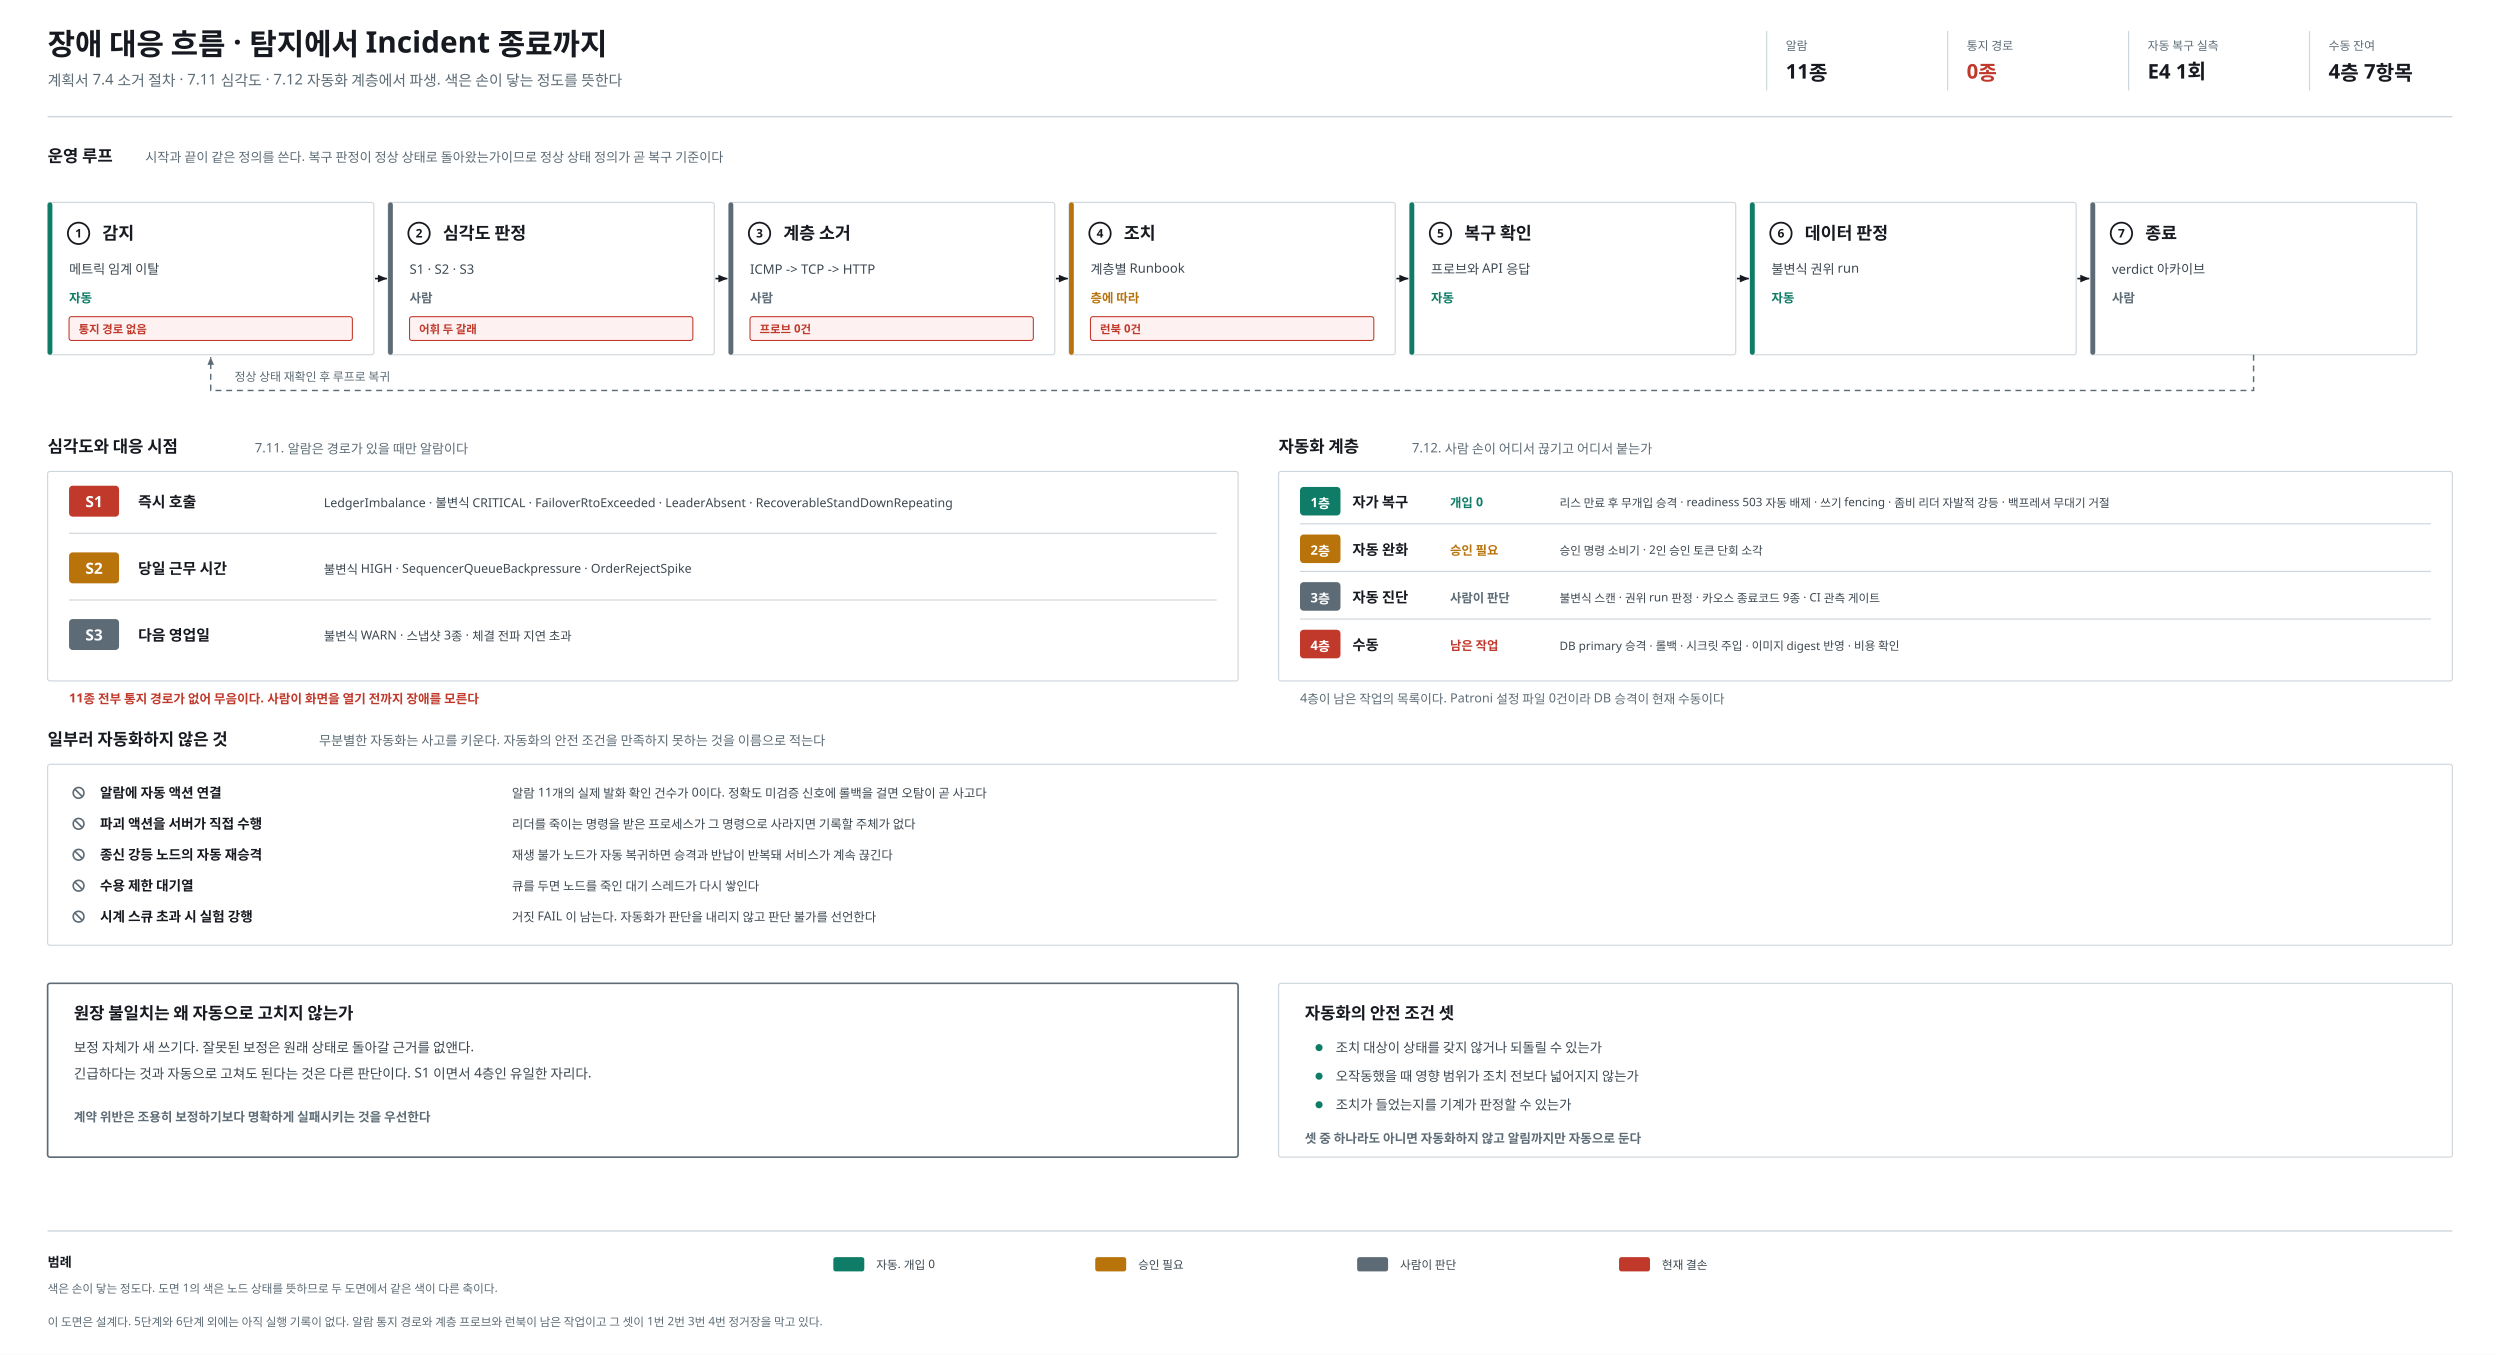
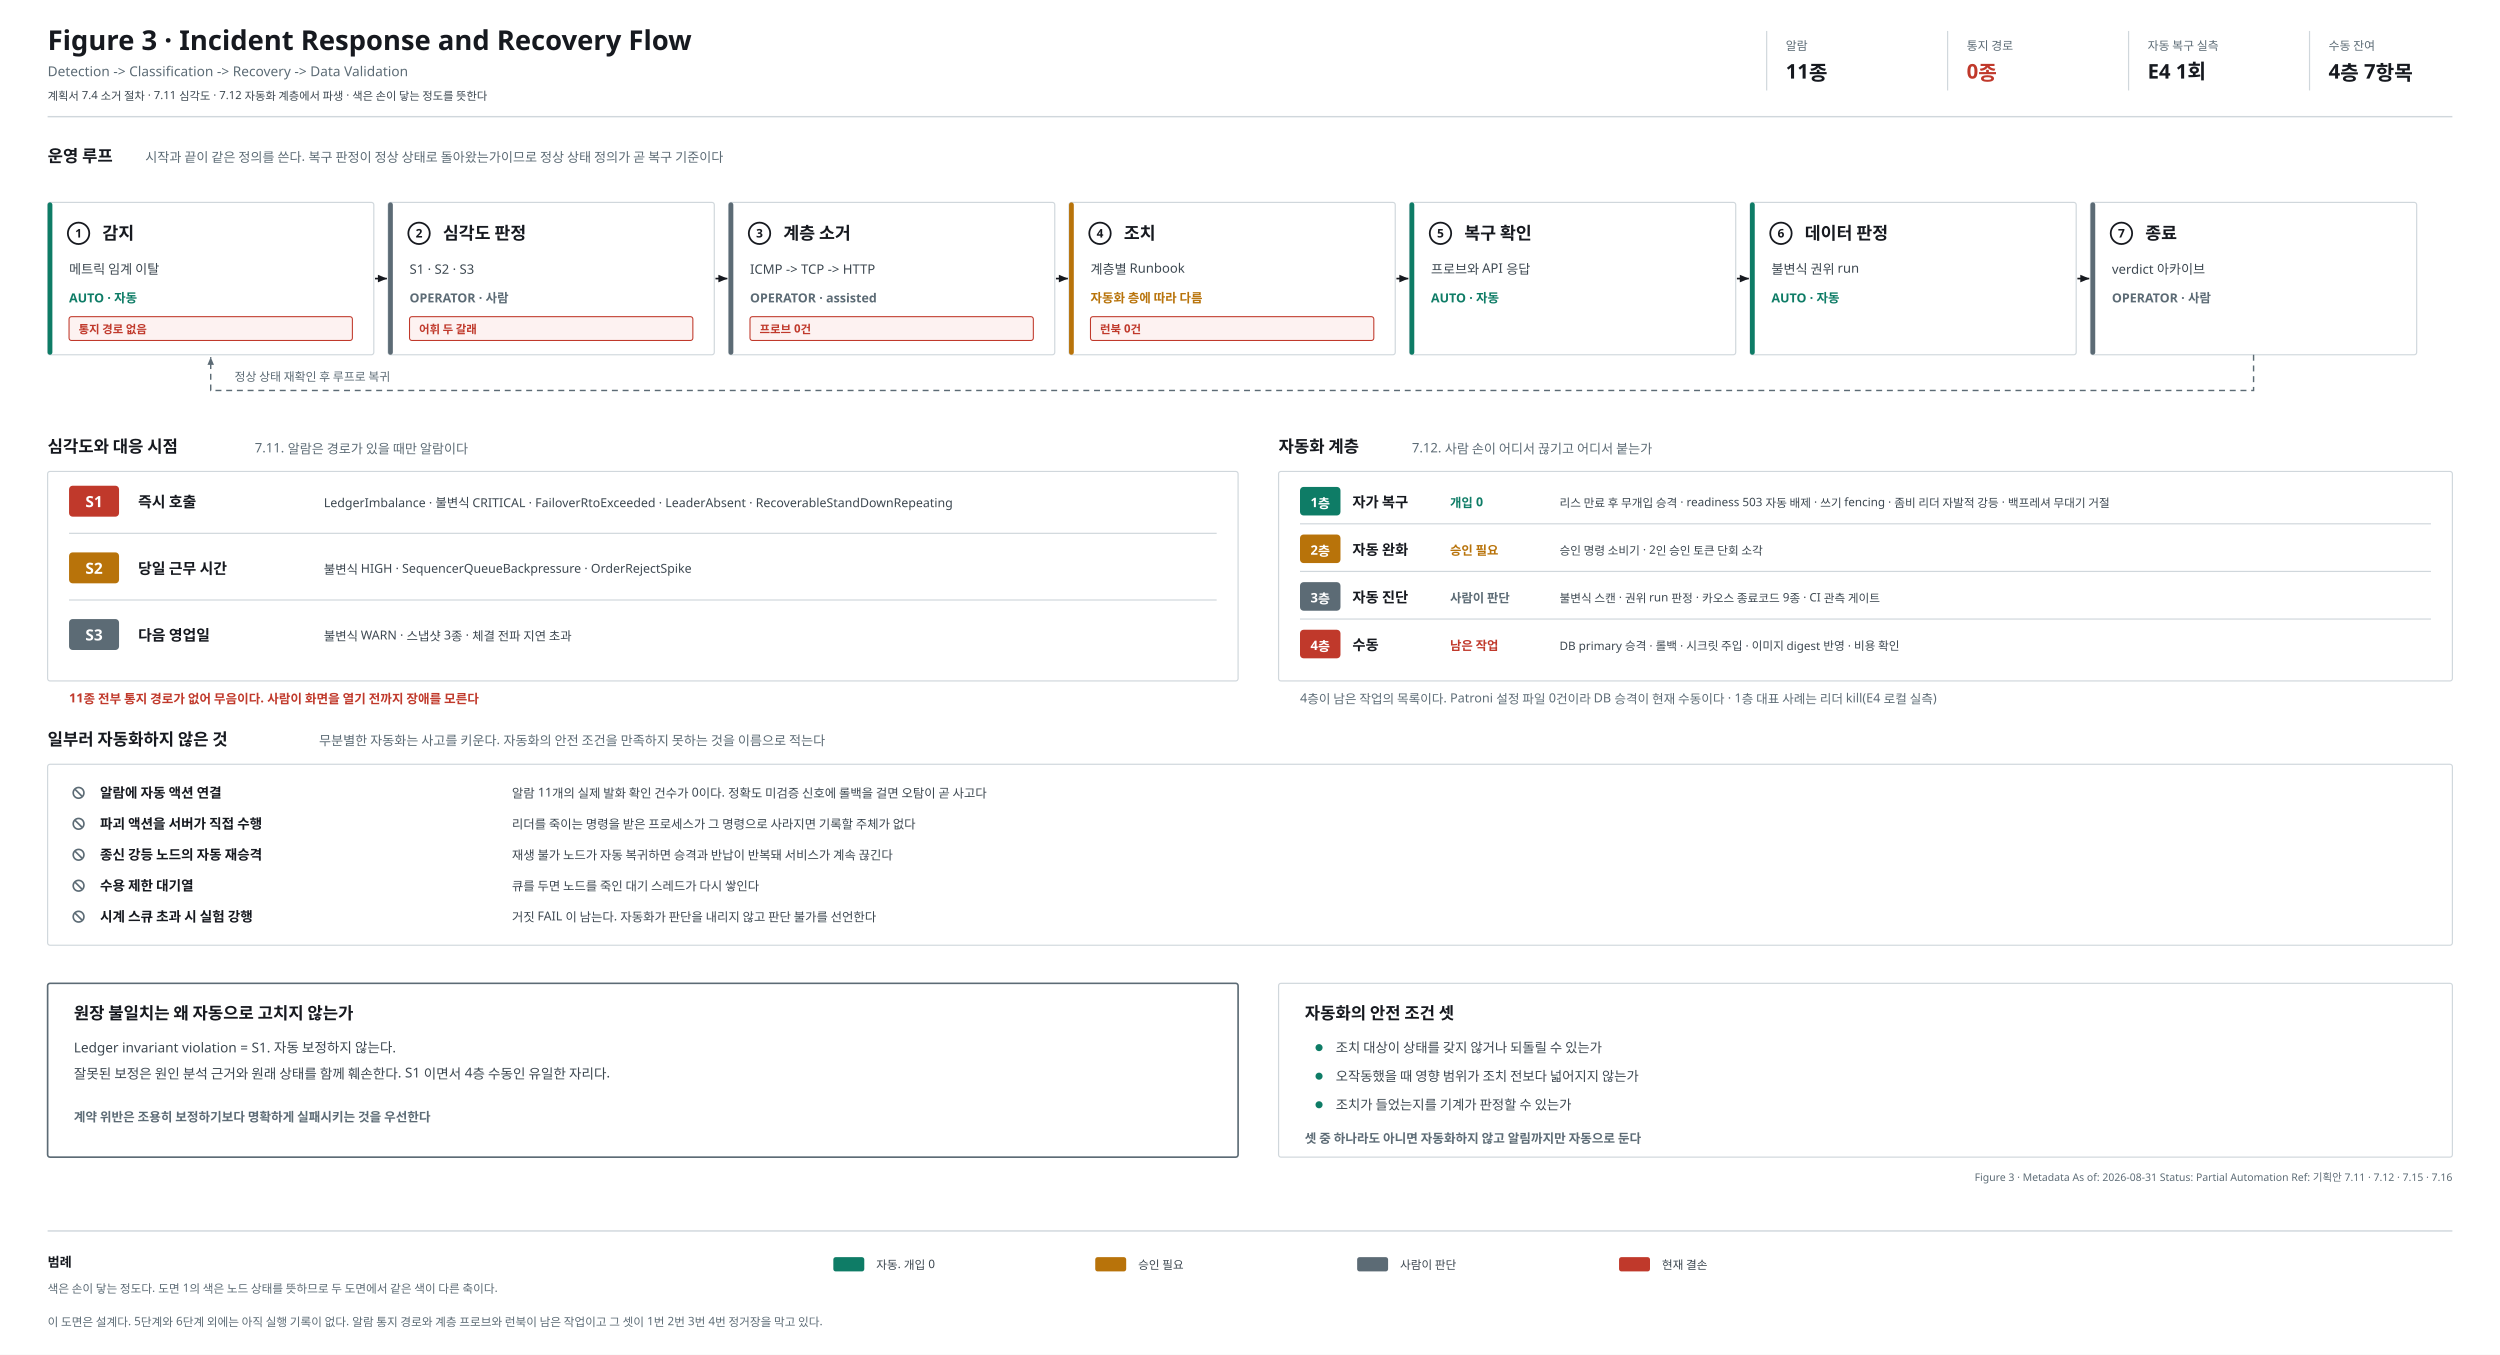
<svg xmlns="http://www.w3.org/2000/svg" width="2100" height="1138" viewBox="0 0 2100 1138">
  <rect width="2100" height="1138" fill="#FFFFFF" />
  <defs>
    <marker id="h16191F" viewBox="0 0 10 10" refX="9" refY="5" markerWidth="6" markerHeight="6" orient="auto-start-reverse">
      <path d="M0,1.2 L9,5 L0,8.8 z" fill="#16191F" />
    </marker>
    <marker id="h5C6B75" viewBox="0 0 10 10" refX="9" refY="5" markerWidth="6" markerHeight="6" orient="auto-start-reverse">
      <path d="M0,1.2 L9,5 L0,8.8 z" fill="#5C6B75" />
    </marker>
    <marker id="h0E7C66" viewBox="0 0 10 10" refX="9" refY="5" markerWidth="6" markerHeight="6" orient="auto-start-reverse">
      <path d="M0,1.2 L9,5 L0,8.8 z" fill="#0E7C66" />
    </marker>
  </defs>
  <g transform="translate(0,0)">
-     <text x="40" y="46" font-family="'Malgun Gothic','맑은 고딕',sans-serif" font-size="25" font-weight="700" fill="#16191F" text-anchor="start">장애 대응 흐름  ·  탐지에서 Incident 종료까지</text>
-     <text x="40" y="72" font-family="'Malgun Gothic','맑은 고딕',sans-serif" font-size="12.5" font-weight="400" fill="#5C6B75" text-anchor="start">계획서 7.4 소거 절차 · 7.11 심각도 · 7.12 자동화 계층에서 파생. 색은 손이 닿는 정도를 뜻한다</text>
+     <text x="40" y="42" font-family="'Malgun Gothic','맑은 고딕',sans-serif" font-size="23" font-weight="700" fill="#16191F" text-anchor="start">Figure 3  ·  Incident Response and Recovery Flow</text>
+     <text x="40" y="64" font-family="'Malgun Gothic','맑은 고딕',sans-serif" font-size="11.5" font-weight="400" fill="#5C6B75" text-anchor="start">Detection -&gt; Classification -&gt; Recovery -&gt; Data Validation</text>
+     <text x="40" y="84" font-family="'Malgun Gothic','맑은 고딕',sans-serif" font-size="9.5" font-weight="400" fill="#3C4750" text-anchor="start">계획서 7.4 소거 절차 · 7.11 심각도 · 7.12 자동화 계층에서 파생 · 색은 손이 닿는 정도를 뜻한다</text>
    <line x1="1484" y1="26" x2="1484" y2="76" stroke="#D0D7DC" stroke-width="1" />
    <text x="1500" y="42" font-family="'Malgun Gothic','맑은 고딕',sans-serif" font-size="10" font-weight="400" fill="#5C6B75" text-anchor="start">알람</text>
    <text x="1500" y="66" font-family="'Malgun Gothic','맑은 고딕',sans-serif" font-size="17" font-weight="700" fill="#16191F" text-anchor="start">11종</text>
    <line x1="1636" y1="26" x2="1636" y2="76" stroke="#D0D7DC" stroke-width="1" />
    <text x="1652" y="42" font-family="'Malgun Gothic','맑은 고딕',sans-serif" font-size="10" font-weight="400" fill="#5C6B75" text-anchor="start">통지 경로</text>
    <text x="1652" y="66" font-family="'Malgun Gothic','맑은 고딕',sans-serif" font-size="17" font-weight="700" fill="#C0392B" text-anchor="start">0종</text>
    <line x1="1788" y1="26" x2="1788" y2="76" stroke="#D0D7DC" stroke-width="1" />
    <text x="1804" y="42" font-family="'Malgun Gothic','맑은 고딕',sans-serif" font-size="10" font-weight="400" fill="#5C6B75" text-anchor="start">자동 복구 실측</text>
    <text x="1804" y="66" font-family="'Malgun Gothic','맑은 고딕',sans-serif" font-size="17" font-weight="700" fill="#16191F" text-anchor="start">E4 1회</text>
    <line x1="1940" y1="26" x2="1940" y2="76" stroke="#D0D7DC" stroke-width="1" />
    <text x="1956" y="42" font-family="'Malgun Gothic','맑은 고딕',sans-serif" font-size="10" font-weight="400" fill="#5C6B75" text-anchor="start">수동 잔여</text>
    <text x="1956" y="66" font-family="'Malgun Gothic','맑은 고딕',sans-serif" font-size="17" font-weight="700" fill="#16191F" text-anchor="start">4층 7항목</text>
    <line x1="40" y1="98" x2="2060" y2="98" stroke="#D0D7DC" stroke-width="1.2" />
    <text x="40" y="136" font-family="'Malgun Gothic','맑은 고딕',sans-serif" font-size="14" font-weight="700" fill="#16191F" text-anchor="start">운영 루프</text>
    <text x="122" y="136" font-family="'Malgun Gothic','맑은 고딕',sans-serif" font-size="11" font-weight="400" fill="#5C6B75" text-anchor="start">시작과 끝이 같은 정의를 쓴다. 복구 판정이 정상 상태로 돌아왔는가이므로 정상 상태 정의가 곧 복구 기준이다</text>
    <rect x="40" y="170" width="274" height="128" rx="2" fill="none" stroke="#D0D7DC" stroke-width="1" />
    <rect x="40" y="170" width="4" height="128" rx="2" fill="#0E7C66" />
    <circle cx="66" cy="196" r="9" fill="#FFFFFF" stroke="#16191F" stroke-width="1.5" />
    <text x="66" y="199.5" font-family="'Malgun Gothic','맑은 고딕',sans-serif" font-size="10" font-weight="700" fill="#16191F" text-anchor="middle">1</text>
    <text x="86" y="201" font-family="'Malgun Gothic','맑은 고딕',sans-serif" font-size="14.5" font-weight="700" fill="#16191F" text-anchor="start">감지</text>
    <text x="58" y="230" font-family="'Malgun Gothic','맑은 고딕',sans-serif" font-size="11" font-weight="400" fill="#3C4750" text-anchor="start">메트릭 임계 이탈</text>
-     <text x="58" y="254" font-family="'Malgun Gothic','맑은 고딕',sans-serif" font-size="10.5" font-weight="700" fill="#0E7C66" text-anchor="start">자동</text>
+     <text x="58" y="254" font-family="'Malgun Gothic','맑은 고딕',sans-serif" font-size="10.5" font-weight="700" fill="#0E7C66" text-anchor="start">AUTO · 자동</text>
    <rect x="58" y="266" width="238" height="20" rx="2" fill="#FDF2F1" stroke="#C0392B" stroke-width="0.9" />
    <text x="66" y="280" font-family="'Malgun Gothic','맑은 고딕',sans-serif" font-size="9.6" font-weight="700" fill="#C0392B" text-anchor="start">통지 경로 없음</text>
    <polyline points="315,234 325,234" fill="none" stroke="#16191F" stroke-width="1.4" marker-end="url(#h16191F)" />
    <rect x="326" y="170" width="274" height="128" rx="2" fill="none" stroke="#D0D7DC" stroke-width="1" />
    <rect x="326" y="170" width="4" height="128" rx="2" fill="#5C6B75" />
    <circle cx="352" cy="196" r="9" fill="#FFFFFF" stroke="#16191F" stroke-width="1.5" />
    <text x="352" y="199.5" font-family="'Malgun Gothic','맑은 고딕',sans-serif" font-size="10" font-weight="700" fill="#16191F" text-anchor="middle">2</text>
    <text x="372" y="201" font-family="'Malgun Gothic','맑은 고딕',sans-serif" font-size="14.5" font-weight="700" fill="#16191F" text-anchor="start">심각도 판정</text>
    <text x="344" y="230" font-family="'Malgun Gothic','맑은 고딕',sans-serif" font-size="11" font-weight="400" fill="#3C4750" text-anchor="start">S1 · S2 · S3</text>
-     <text x="344" y="254" font-family="'Malgun Gothic','맑은 고딕',sans-serif" font-size="10.5" font-weight="700" fill="#5C6B75" text-anchor="start">사람</text>
+     <text x="344" y="254" font-family="'Malgun Gothic','맑은 고딕',sans-serif" font-size="10.5" font-weight="700" fill="#5C6B75" text-anchor="start">OPERATOR · 사람</text>
    <rect x="344" y="266" width="238" height="20" rx="2" fill="#FDF2F1" stroke="#C0392B" stroke-width="0.9" />
    <text x="352" y="280" font-family="'Malgun Gothic','맑은 고딕',sans-serif" font-size="9.6" font-weight="700" fill="#C0392B" text-anchor="start">어휘 두 갈래</text>
    <polyline points="601,234 611,234" fill="none" stroke="#16191F" stroke-width="1.4" marker-end="url(#h16191F)" />
    <rect x="612" y="170" width="274" height="128" rx="2" fill="none" stroke="#D0D7DC" stroke-width="1" />
    <rect x="612" y="170" width="4" height="128" rx="2" fill="#5C6B75" />
    <circle cx="638" cy="196" r="9" fill="#FFFFFF" stroke="#16191F" stroke-width="1.5" />
    <text x="638" y="199.5" font-family="'Malgun Gothic','맑은 고딕',sans-serif" font-size="10" font-weight="700" fill="#16191F" text-anchor="middle">3</text>
    <text x="658" y="201" font-family="'Malgun Gothic','맑은 고딕',sans-serif" font-size="14.5" font-weight="700" fill="#16191F" text-anchor="start">계층 소거</text>
    <text x="630" y="230" font-family="'Malgun Gothic','맑은 고딕',sans-serif" font-size="11" font-weight="400" fill="#3C4750" text-anchor="start">ICMP -&gt; TCP -&gt; HTTP</text>
-     <text x="630" y="254" font-family="'Malgun Gothic','맑은 고딕',sans-serif" font-size="10.5" font-weight="700" fill="#5C6B75" text-anchor="start">사람</text>
+     <text x="630" y="254" font-family="'Malgun Gothic','맑은 고딕',sans-serif" font-size="10.5" font-weight="700" fill="#5C6B75" text-anchor="start">OPERATOR · assisted</text>
    <rect x="630" y="266" width="238" height="20" rx="2" fill="#FDF2F1" stroke="#C0392B" stroke-width="0.9" />
    <text x="638" y="280" font-family="'Malgun Gothic','맑은 고딕',sans-serif" font-size="9.6" font-weight="700" fill="#C0392B" text-anchor="start">프로브 0건</text>
    <polyline points="887,234 897,234" fill="none" stroke="#16191F" stroke-width="1.4" marker-end="url(#h16191F)" />
    <rect x="898" y="170" width="274" height="128" rx="2" fill="none" stroke="#D0D7DC" stroke-width="1" />
    <rect x="898" y="170" width="4" height="128" rx="2" fill="#B8730A" />
    <circle cx="924" cy="196" r="9" fill="#FFFFFF" stroke="#16191F" stroke-width="1.5" />
    <text x="924" y="199.5" font-family="'Malgun Gothic','맑은 고딕',sans-serif" font-size="10" font-weight="700" fill="#16191F" text-anchor="middle">4</text>
    <text x="944" y="201" font-family="'Malgun Gothic','맑은 고딕',sans-serif" font-size="14.5" font-weight="700" fill="#16191F" text-anchor="start">조치</text>
    <text x="916" y="230" font-family="'Malgun Gothic','맑은 고딕',sans-serif" font-size="11" font-weight="400" fill="#3C4750" text-anchor="start">계층별 Runbook</text>
-     <text x="916" y="254" font-family="'Malgun Gothic','맑은 고딕',sans-serif" font-size="10.5" font-weight="700" fill="#B8730A" text-anchor="start">층에 따라</text>
+     <text x="916" y="254" font-family="'Malgun Gothic','맑은 고딕',sans-serif" font-size="10.5" font-weight="700" fill="#B8730A" text-anchor="start">자동화 층에 따라 다름</text>
    <rect x="916" y="266" width="238" height="20" rx="2" fill="#FDF2F1" stroke="#C0392B" stroke-width="0.9" />
    <text x="924" y="280" font-family="'Malgun Gothic','맑은 고딕',sans-serif" font-size="9.6" font-weight="700" fill="#C0392B" text-anchor="start">런북 0건</text>
    <polyline points="1173,234 1183,234" fill="none" stroke="#16191F" stroke-width="1.4" marker-end="url(#h16191F)" />
    <rect x="1184" y="170" width="274" height="128" rx="2" fill="none" stroke="#D0D7DC" stroke-width="1" />
    <rect x="1184" y="170" width="4" height="128" rx="2" fill="#0E7C66" />
    <circle cx="1210" cy="196" r="9" fill="#FFFFFF" stroke="#16191F" stroke-width="1.5" />
    <text x="1210" y="199.5" font-family="'Malgun Gothic','맑은 고딕',sans-serif" font-size="10" font-weight="700" fill="#16191F" text-anchor="middle">5</text>
    <text x="1230" y="201" font-family="'Malgun Gothic','맑은 고딕',sans-serif" font-size="14.5" font-weight="700" fill="#16191F" text-anchor="start">복구 확인</text>
    <text x="1202" y="230" font-family="'Malgun Gothic','맑은 고딕',sans-serif" font-size="11" font-weight="400" fill="#3C4750" text-anchor="start">프로브와 API 응답</text>
-     <text x="1202" y="254" font-family="'Malgun Gothic','맑은 고딕',sans-serif" font-size="10.5" font-weight="700" fill="#0E7C66" text-anchor="start">자동</text>
+     <text x="1202" y="254" font-family="'Malgun Gothic','맑은 고딕',sans-serif" font-size="10.5" font-weight="700" fill="#0E7C66" text-anchor="start">AUTO · 자동</text>
    <polyline points="1459,234 1469,234" fill="none" stroke="#16191F" stroke-width="1.4" marker-end="url(#h16191F)" />
    <rect x="1470" y="170" width="274" height="128" rx="2" fill="none" stroke="#D0D7DC" stroke-width="1" />
    <rect x="1470" y="170" width="4" height="128" rx="2" fill="#0E7C66" />
    <circle cx="1496" cy="196" r="9" fill="#FFFFFF" stroke="#16191F" stroke-width="1.5" />
    <text x="1496" y="199.5" font-family="'Malgun Gothic','맑은 고딕',sans-serif" font-size="10" font-weight="700" fill="#16191F" text-anchor="middle">6</text>
    <text x="1516" y="201" font-family="'Malgun Gothic','맑은 고딕',sans-serif" font-size="14.5" font-weight="700" fill="#16191F" text-anchor="start">데이터 판정</text>
    <text x="1488" y="230" font-family="'Malgun Gothic','맑은 고딕',sans-serif" font-size="11" font-weight="400" fill="#3C4750" text-anchor="start">불변식 권위 run</text>
-     <text x="1488" y="254" font-family="'Malgun Gothic','맑은 고딕',sans-serif" font-size="10.5" font-weight="700" fill="#0E7C66" text-anchor="start">자동</text>
+     <text x="1488" y="254" font-family="'Malgun Gothic','맑은 고딕',sans-serif" font-size="10.5" font-weight="700" fill="#0E7C66" text-anchor="start">AUTO · 자동</text>
    <polyline points="1745,234 1755,234" fill="none" stroke="#16191F" stroke-width="1.4" marker-end="url(#h16191F)" />
    <rect x="1756" y="170" width="274" height="128" rx="2" fill="none" stroke="#D0D7DC" stroke-width="1" />
    <rect x="1756" y="170" width="4" height="128" rx="2" fill="#5C6B75" />
    <circle cx="1782" cy="196" r="9" fill="#FFFFFF" stroke="#16191F" stroke-width="1.5" />
    <text x="1782" y="199.5" font-family="'Malgun Gothic','맑은 고딕',sans-serif" font-size="10" font-weight="700" fill="#16191F" text-anchor="middle">7</text>
    <text x="1802" y="201" font-family="'Malgun Gothic','맑은 고딕',sans-serif" font-size="14.5" font-weight="700" fill="#16191F" text-anchor="start">종료</text>
    <text x="1774" y="230" font-family="'Malgun Gothic','맑은 고딕',sans-serif" font-size="11" font-weight="400" fill="#3C4750" text-anchor="start">verdict 아카이브</text>
-     <text x="1774" y="254" font-family="'Malgun Gothic','맑은 고딕',sans-serif" font-size="10.5" font-weight="700" fill="#5C6B75" text-anchor="start">사람</text>
+     <text x="1774" y="254" font-family="'Malgun Gothic','맑은 고딕',sans-serif" font-size="10.5" font-weight="700" fill="#5C6B75" text-anchor="start">OPERATOR · 사람</text>
    <polyline points="1893,298 1893,328 177,328 177,300" fill="none" stroke="#5C6B75" stroke-width="1.2" stroke-dasharray="5 4" marker-end="url(#h5C6B75)" />
    <text x="197" y="320" font-family="'Malgun Gothic','맑은 고딕',sans-serif" font-size="10" font-weight="400" fill="#5C6B75" text-anchor="start">정상 상태 재확인 후 루프로 복귀</text>
    <text x="40" y="380" font-family="'Malgun Gothic','맑은 고딕',sans-serif" font-size="14" font-weight="700" fill="#16191F" text-anchor="start">심각도와 대응 시점</text>
    <text x="214" y="380" font-family="'Malgun Gothic','맑은 고딕',sans-serif" font-size="11" font-weight="400" fill="#5C6B75" text-anchor="start">7.11. 알람은 경로가 있을 때만 알람이다</text>
    <rect x="40" y="396" width="1000" height="176" rx="2" fill="none" stroke="#D0D7DC" stroke-width="1" />
    <rect x="58" y="408" width="42" height="26" rx="3" fill="#C0392B" />
    <text x="79" y="426" font-family="'Malgun Gothic','맑은 고딕',sans-serif" font-size="13" font-weight="700" fill="#FFFFFF" text-anchor="middle">S1</text>
    <text x="116" y="426" font-family="'Malgun Gothic','맑은 고딕',sans-serif" font-size="12.5" font-weight="700" fill="#16191F" text-anchor="start">즉시 호출</text>
    <text x="272" y="426" font-family="'Malgun Gothic','맑은 고딕',sans-serif" font-size="10.4" font-weight="400" fill="#3C4750" text-anchor="start">LedgerImbalance · 불변식 CRITICAL · FailoverRtoExceeded · LeaderAbsent · RecoverableStandDownRepeating</text>
    <line x1="58" y1="448" x2="1022" y2="448" stroke="#D0D7DC" stroke-width="1" />
    <rect x="58" y="464" width="42" height="26" rx="3" fill="#B8730A" />
    <text x="79" y="482" font-family="'Malgun Gothic','맑은 고딕',sans-serif" font-size="13" font-weight="700" fill="#FFFFFF" text-anchor="middle">S2</text>
    <text x="116" y="482" font-family="'Malgun Gothic','맑은 고딕',sans-serif" font-size="12.5" font-weight="700" fill="#16191F" text-anchor="start">당일 근무 시간</text>
    <text x="272" y="482" font-family="'Malgun Gothic','맑은 고딕',sans-serif" font-size="10.4" font-weight="400" fill="#3C4750" text-anchor="start">불변식 HIGH · SequencerQueueBackpressure · OrderRejectSpike</text>
    <line x1="58" y1="504" x2="1022" y2="504" stroke="#D0D7DC" stroke-width="1" />
    <rect x="58" y="520" width="42" height="26" rx="3" fill="#5C6B75" />
    <text x="79" y="538" font-family="'Malgun Gothic','맑은 고딕',sans-serif" font-size="13" font-weight="700" fill="#FFFFFF" text-anchor="middle">S3</text>
    <text x="116" y="538" font-family="'Malgun Gothic','맑은 고딕',sans-serif" font-size="12.5" font-weight="700" fill="#16191F" text-anchor="start">다음 영업일</text>
    <text x="272" y="538" font-family="'Malgun Gothic','맑은 고딕',sans-serif" font-size="10.4" font-weight="400" fill="#3C4750" text-anchor="start">불변식 WARN · 스냅샷 3종 · 체결 전파 지연 초과</text>
    <text x="58" y="590" font-family="'Malgun Gothic','맑은 고딕',sans-serif" font-size="10.6" font-weight="700" fill="#C0392B" text-anchor="start">11종 전부 통지 경로가 없어 무음이다. 사람이 화면을 열기 전까지 장애를 모른다</text>
    <text x="1074" y="380" font-family="'Malgun Gothic','맑은 고딕',sans-serif" font-size="14" font-weight="700" fill="#16191F" text-anchor="start">자동화 계층</text>
    <text x="1186" y="380" font-family="'Malgun Gothic','맑은 고딕',sans-serif" font-size="11" font-weight="400" fill="#5C6B75" text-anchor="start">7.12. 사람 손이 어디서 끊기고 어디서 붙는가</text>
    <rect x="1074" y="396" width="986" height="176" rx="2" fill="none" stroke="#D0D7DC" stroke-width="1" />
    <rect x="1092" y="409" width="34" height="24" rx="3" fill="#0E7C66" />
    <text x="1109" y="426" font-family="'Malgun Gothic','맑은 고딕',sans-serif" font-size="11" font-weight="700" fill="#FFFFFF" text-anchor="middle">1층</text>
    <text x="1136" y="426" font-family="'Malgun Gothic','맑은 고딕',sans-serif" font-size="12" font-weight="700" fill="#16191F" text-anchor="start">자가 복구</text>
    <text x="1218" y="426" font-family="'Malgun Gothic','맑은 고딕',sans-serif" font-size="10.4" font-weight="700" fill="#0E7C66" text-anchor="start">개입 0</text>
    <text x="1310" y="426" font-family="'Malgun Gothic','맑은 고딕',sans-serif" font-size="9.8" font-weight="400" fill="#3C4750" text-anchor="start">리스 만료 후 무개입 승격 · readiness 503 자동 배제 · 쓰기 fencing · 좀비 리더 자발적 강등 · 백프레셔 무대기 거절</text>
    <line x1="1092" y1="440" x2="2042" y2="440" stroke="#D0D7DC" stroke-width="1" />
    <rect x="1092" y="449" width="34" height="24" rx="3" fill="#B8730A" />
    <text x="1109" y="466" font-family="'Malgun Gothic','맑은 고딕',sans-serif" font-size="11" font-weight="700" fill="#FFFFFF" text-anchor="middle">2층</text>
    <text x="1136" y="466" font-family="'Malgun Gothic','맑은 고딕',sans-serif" font-size="12" font-weight="700" fill="#16191F" text-anchor="start">자동 완화</text>
    <text x="1218" y="466" font-family="'Malgun Gothic','맑은 고딕',sans-serif" font-size="10.4" font-weight="700" fill="#B8730A" text-anchor="start">승인 필요</text>
    <text x="1310" y="466" font-family="'Malgun Gothic','맑은 고딕',sans-serif" font-size="9.8" font-weight="400" fill="#3C4750" text-anchor="start">승인 명령 소비기 · 2인 승인 토큰 단회 소각</text>
    <line x1="1092" y1="480" x2="2042" y2="480" stroke="#D0D7DC" stroke-width="1" />
    <rect x="1092" y="489" width="34" height="24" rx="3" fill="#5C6B75" />
    <text x="1109" y="506" font-family="'Malgun Gothic','맑은 고딕',sans-serif" font-size="11" font-weight="700" fill="#FFFFFF" text-anchor="middle">3층</text>
    <text x="1136" y="506" font-family="'Malgun Gothic','맑은 고딕',sans-serif" font-size="12" font-weight="700" fill="#16191F" text-anchor="start">자동 진단</text>
    <text x="1218" y="506" font-family="'Malgun Gothic','맑은 고딕',sans-serif" font-size="10.4" font-weight="700" fill="#5C6B75" text-anchor="start">사람이 판단</text>
    <text x="1310" y="506" font-family="'Malgun Gothic','맑은 고딕',sans-serif" font-size="9.8" font-weight="400" fill="#3C4750" text-anchor="start">불변식 스캔 · 권위 run 판정 · 카오스 종료코드 9종 · CI 관측 게이트</text>
    <line x1="1092" y1="520" x2="2042" y2="520" stroke="#D0D7DC" stroke-width="1" />
    <rect x="1092" y="529" width="34" height="24" rx="3" fill="#C0392B" />
    <text x="1109" y="546" font-family="'Malgun Gothic','맑은 고딕',sans-serif" font-size="11" font-weight="700" fill="#FFFFFF" text-anchor="middle">4층</text>
    <text x="1136" y="546" font-family="'Malgun Gothic','맑은 고딕',sans-serif" font-size="12" font-weight="700" fill="#16191F" text-anchor="start">수동</text>
    <text x="1218" y="546" font-family="'Malgun Gothic','맑은 고딕',sans-serif" font-size="10.4" font-weight="700" fill="#C0392B" text-anchor="start">남은 작업</text>
    <text x="1310" y="546" font-family="'Malgun Gothic','맑은 고딕',sans-serif" font-size="9.8" font-weight="400" fill="#3C4750" text-anchor="start">DB primary 승격 · 롤백 · 시크릿 주입 · 이미지 digest 반영 · 비용 확인</text>
-     <text x="1092" y="590" font-family="'Malgun Gothic','맑은 고딕',sans-serif" font-size="10.6" font-weight="400" fill="#5C6B75" text-anchor="start">4층이 남은 작업의 목록이다. Patroni 설정 파일 0건이라 DB 승격이 현재 수동이다</text>
+     <text x="1092" y="590" font-family="'Malgun Gothic','맑은 고딕',sans-serif" font-size="10.6" font-weight="400" fill="#5C6B75" text-anchor="start">4층이 남은 작업의 목록이다. Patroni 설정 파일 0건이라 DB 승격이 현재 수동이다 · 1층 대표 사례는 리더 kill(E4 로컬 실측)</text>
    <text x="40" y="626" font-family="'Malgun Gothic','맑은 고딕',sans-serif" font-size="14" font-weight="700" fill="#16191F" text-anchor="start">일부러 자동화하지 않은 것</text>
    <text x="268" y="626" font-family="'Malgun Gothic','맑은 고딕',sans-serif" font-size="11" font-weight="400" fill="#5C6B75" text-anchor="start">무분별한 자동화는 사고를 키운다. 자동화의 안전 조건을 만족하지 못하는 것을 이름으로 적는다</text>
    <rect x="40" y="642" width="2020" height="152" rx="2" fill="none" stroke="#D0D7DC" stroke-width="1" />
    <circle cx="66" cy="666" r="4.5" fill="none" stroke="#5C6B75" stroke-width="1.4" />
    <line x1="63" y1="663" x2="69" y2="669" stroke="#5C6B75" stroke-width="1.4" />
    <text x="84" y="670" font-family="'Malgun Gothic','맑은 고딕',sans-serif" font-size="11.4" font-weight="700" fill="#16191F" text-anchor="start">알람에 자동 액션 연결</text>
    <text x="430" y="670" font-family="'Malgun Gothic','맑은 고딕',sans-serif" font-size="10.4" font-weight="400" fill="#3C4750" text-anchor="start">알람 11개의 실제 발화 확인 건수가 0이다. 정확도 미검증 신호에 롤백을 걸면 오탐이 곧 사고다</text>
    <circle cx="66" cy="692" r="4.5" fill="none" stroke="#5C6B75" stroke-width="1.4" />
    <line x1="63" y1="689" x2="69" y2="695" stroke="#5C6B75" stroke-width="1.4" />
    <text x="84" y="696" font-family="'Malgun Gothic','맑은 고딕',sans-serif" font-size="11.4" font-weight="700" fill="#16191F" text-anchor="start">파괴 액션을 서버가 직접 수행</text>
    <text x="430" y="696" font-family="'Malgun Gothic','맑은 고딕',sans-serif" font-size="10.4" font-weight="400" fill="#3C4750" text-anchor="start">리더를 죽이는 명령을 받은 프로세스가 그 명령으로 사라지면 기록할 주체가 없다</text>
    <circle cx="66" cy="718" r="4.5" fill="none" stroke="#5C6B75" stroke-width="1.4" />
    <line x1="63" y1="715" x2="69" y2="721" stroke="#5C6B75" stroke-width="1.4" />
    <text x="84" y="722" font-family="'Malgun Gothic','맑은 고딕',sans-serif" font-size="11.4" font-weight="700" fill="#16191F" text-anchor="start">종신 강등 노드의 자동 재승격</text>
    <text x="430" y="722" font-family="'Malgun Gothic','맑은 고딕',sans-serif" font-size="10.4" font-weight="400" fill="#3C4750" text-anchor="start">재생 불가 노드가 자동 복귀하면 승격과 반납이 반복돼 서비스가 계속 끊긴다</text>
    <circle cx="66" cy="744" r="4.5" fill="none" stroke="#5C6B75" stroke-width="1.4" />
    <line x1="63" y1="741" x2="69" y2="747" stroke="#5C6B75" stroke-width="1.4" />
    <text x="84" y="748" font-family="'Malgun Gothic','맑은 고딕',sans-serif" font-size="11.4" font-weight="700" fill="#16191F" text-anchor="start">수용 제한 대기열</text>
    <text x="430" y="748" font-family="'Malgun Gothic','맑은 고딕',sans-serif" font-size="10.4" font-weight="400" fill="#3C4750" text-anchor="start">큐를 두면 노드를 죽인 대기 스레드가 다시 쌓인다</text>
    <circle cx="66" cy="770" r="4.5" fill="none" stroke="#5C6B75" stroke-width="1.4" />
    <line x1="63" y1="767" x2="69" y2="773" stroke="#5C6B75" stroke-width="1.4" />
    <text x="84" y="774" font-family="'Malgun Gothic','맑은 고딕',sans-serif" font-size="11.4" font-weight="700" fill="#16191F" text-anchor="start">시계 스큐 초과 시 실험 강행</text>
    <text x="430" y="774" font-family="'Malgun Gothic','맑은 고딕',sans-serif" font-size="10.4" font-weight="400" fill="#3C4750" text-anchor="start">거짓 FAIL 이 남는다. 자동화가 판단을 내리지 않고 판단 불가를 선언한다</text>
    <rect x="40" y="826" width="1000" height="146" rx="2" fill="none" stroke="#5C6B75" stroke-width="1.4" />
    <text x="62" y="856" font-family="'Malgun Gothic','맑은 고딕',sans-serif" font-size="14" font-weight="700" fill="#16191F" text-anchor="start">원장 불일치는 왜 자동으로 고치지 않는가</text>
-     <text x="62" y="884" font-family="'Malgun Gothic','맑은 고딕',sans-serif" font-size="11.4" font-weight="400" fill="#3C4750" text-anchor="start">보정 자체가 새 쓰기다. 잘못된 보정은 원래 상태로 돌아갈 근거를 없앤다.</text>
-     <text x="62" y="906" font-family="'Malgun Gothic','맑은 고딕',sans-serif" font-size="11.4" font-weight="400" fill="#3C4750" text-anchor="start">긴급하다는 것과 자동으로 고쳐도 된다는 것은 다른 판단이다. S1 이면서 4층인 유일한 자리다.</text>
+     <text x="62" y="884" font-family="'Malgun Gothic','맑은 고딕',sans-serif" font-size="11.4" font-weight="400" fill="#3C4750" text-anchor="start">Ledger invariant violation = S1. 자동 보정하지 않는다.</text>
+     <text x="62" y="906" font-family="'Malgun Gothic','맑은 고딕',sans-serif" font-size="11.4" font-weight="400" fill="#3C4750" text-anchor="start">잘못된 보정은 원인 분석 근거와 원래 상태를 함께 훼손한다. S1 이면서 4층 수동인 유일한 자리다.</text>
    <text x="62" y="942" font-family="'Malgun Gothic','맑은 고딕',sans-serif" font-size="10.6" font-weight="700" fill="#5C6B75" text-anchor="start">계약 위반은 조용히 보정하기보다 명확하게 실패시키는 것을 우선한다</text>
    <rect x="1074" y="826" width="986" height="146" rx="2" fill="none" stroke="#D0D7DC" stroke-width="1" />
    <text x="1096" y="856" font-family="'Malgun Gothic','맑은 고딕',sans-serif" font-size="14" font-weight="700" fill="#16191F" text-anchor="start">자동화의 안전 조건 셋</text>
    <circle cx="1108" cy="880" r="3" fill="#0E7C66" />
    <text x="1122" y="884" font-family="'Malgun Gothic','맑은 고딕',sans-serif" font-size="11.2" font-weight="400" fill="#3C4750" text-anchor="start">조치 대상이 상태를 갖지 않거나 되돌릴 수 있는가</text>
    <circle cx="1108" cy="904" r="3" fill="#0E7C66" />
    <text x="1122" y="908" font-family="'Malgun Gothic','맑은 고딕',sans-serif" font-size="11.2" font-weight="400" fill="#3C4750" text-anchor="start">오작동했을 때 영향 범위가 조치 전보다 넓어지지 않는가</text>
    <circle cx="1108" cy="928" r="3" fill="#0E7C66" />
    <text x="1122" y="932" font-family="'Malgun Gothic','맑은 고딕',sans-serif" font-size="11.2" font-weight="400" fill="#3C4750" text-anchor="start">조치가 들었는지를 기계가 판정할 수 있는가</text>
    <text x="1096" y="960" font-family="'Malgun Gothic','맑은 고딕',sans-serif" font-size="10.6" font-weight="700" fill="#5C6B75" text-anchor="start">셋 중 하나라도 아니면 자동화하지 않고 알림까지만 자동으로 둔다</text>
    <line x1="40" y1="1034" x2="2060" y2="1034" stroke="#D0D7DC" stroke-width="1.2" />
    <text x="40" y="1064" font-family="'Malgun Gothic','맑은 고딕',sans-serif" font-size="11" font-weight="700" fill="#16191F" text-anchor="start">범례</text>
    <text x="40" y="1086" font-family="'Malgun Gothic','맑은 고딕',sans-serif" font-size="9.8" font-weight="400" fill="#5C6B75" text-anchor="start">색은 손이 닿는 정도다. 도면 1의 색은 노드 상태를 뜻하므로 두 도면에서 같은 색이 다른 축이다.</text>
    <rect x="700" y="1056" width="26" height="12" rx="2" fill="#0E7C66" />
    <text x="736" y="1066" font-family="'Malgun Gothic','맑은 고딕',sans-serif" font-size="9.8" font-weight="400" fill="#3C4750" text-anchor="start">자동. 개입 0</text>
    <rect x="920" y="1056" width="26" height="12" rx="2" fill="#B8730A" />
    <text x="956" y="1066" font-family="'Malgun Gothic','맑은 고딕',sans-serif" font-size="9.8" font-weight="400" fill="#3C4750" text-anchor="start">승인 필요</text>
    <rect x="1140" y="1056" width="26" height="12" rx="2" fill="#5C6B75" />
    <text x="1176" y="1066" font-family="'Malgun Gothic','맑은 고딕',sans-serif" font-size="9.8" font-weight="400" fill="#3C4750" text-anchor="start">사람이 판단</text>
    <rect x="1360" y="1056" width="26" height="12" rx="2" fill="#C0392B" />
    <text x="1396" y="1066" font-family="'Malgun Gothic','맑은 고딕',sans-serif" font-size="9.8" font-weight="400" fill="#3C4750" text-anchor="start">현재 결손</text>
    <text x="40" y="1114" font-family="'Malgun Gothic','맑은 고딕',sans-serif" font-size="9.8" font-weight="400" fill="#5C6B75" text-anchor="start">이 도면은 설계다. 5단계와 6단계 외에는 아직 실행 기록이 없다. 알람 통지 경로와 계층 프로브와 런북이 남은 작업이고 그 셋이 1번 2번 3번 4번 정거장을 막고 있다.</text>
+     <text x="2060" y="992" font-family="'Malgun Gothic','맑은 고딕',sans-serif" font-size="8.8" font-weight="400" fill="#5C6B75" text-anchor="end">Figure 3 · Metadata   As of: 2026-08-31   Status: Partial Automation   Ref: 기획안 7.11 · 7.12 · 7.15 · 7.16</text>
  </g>
</svg>
